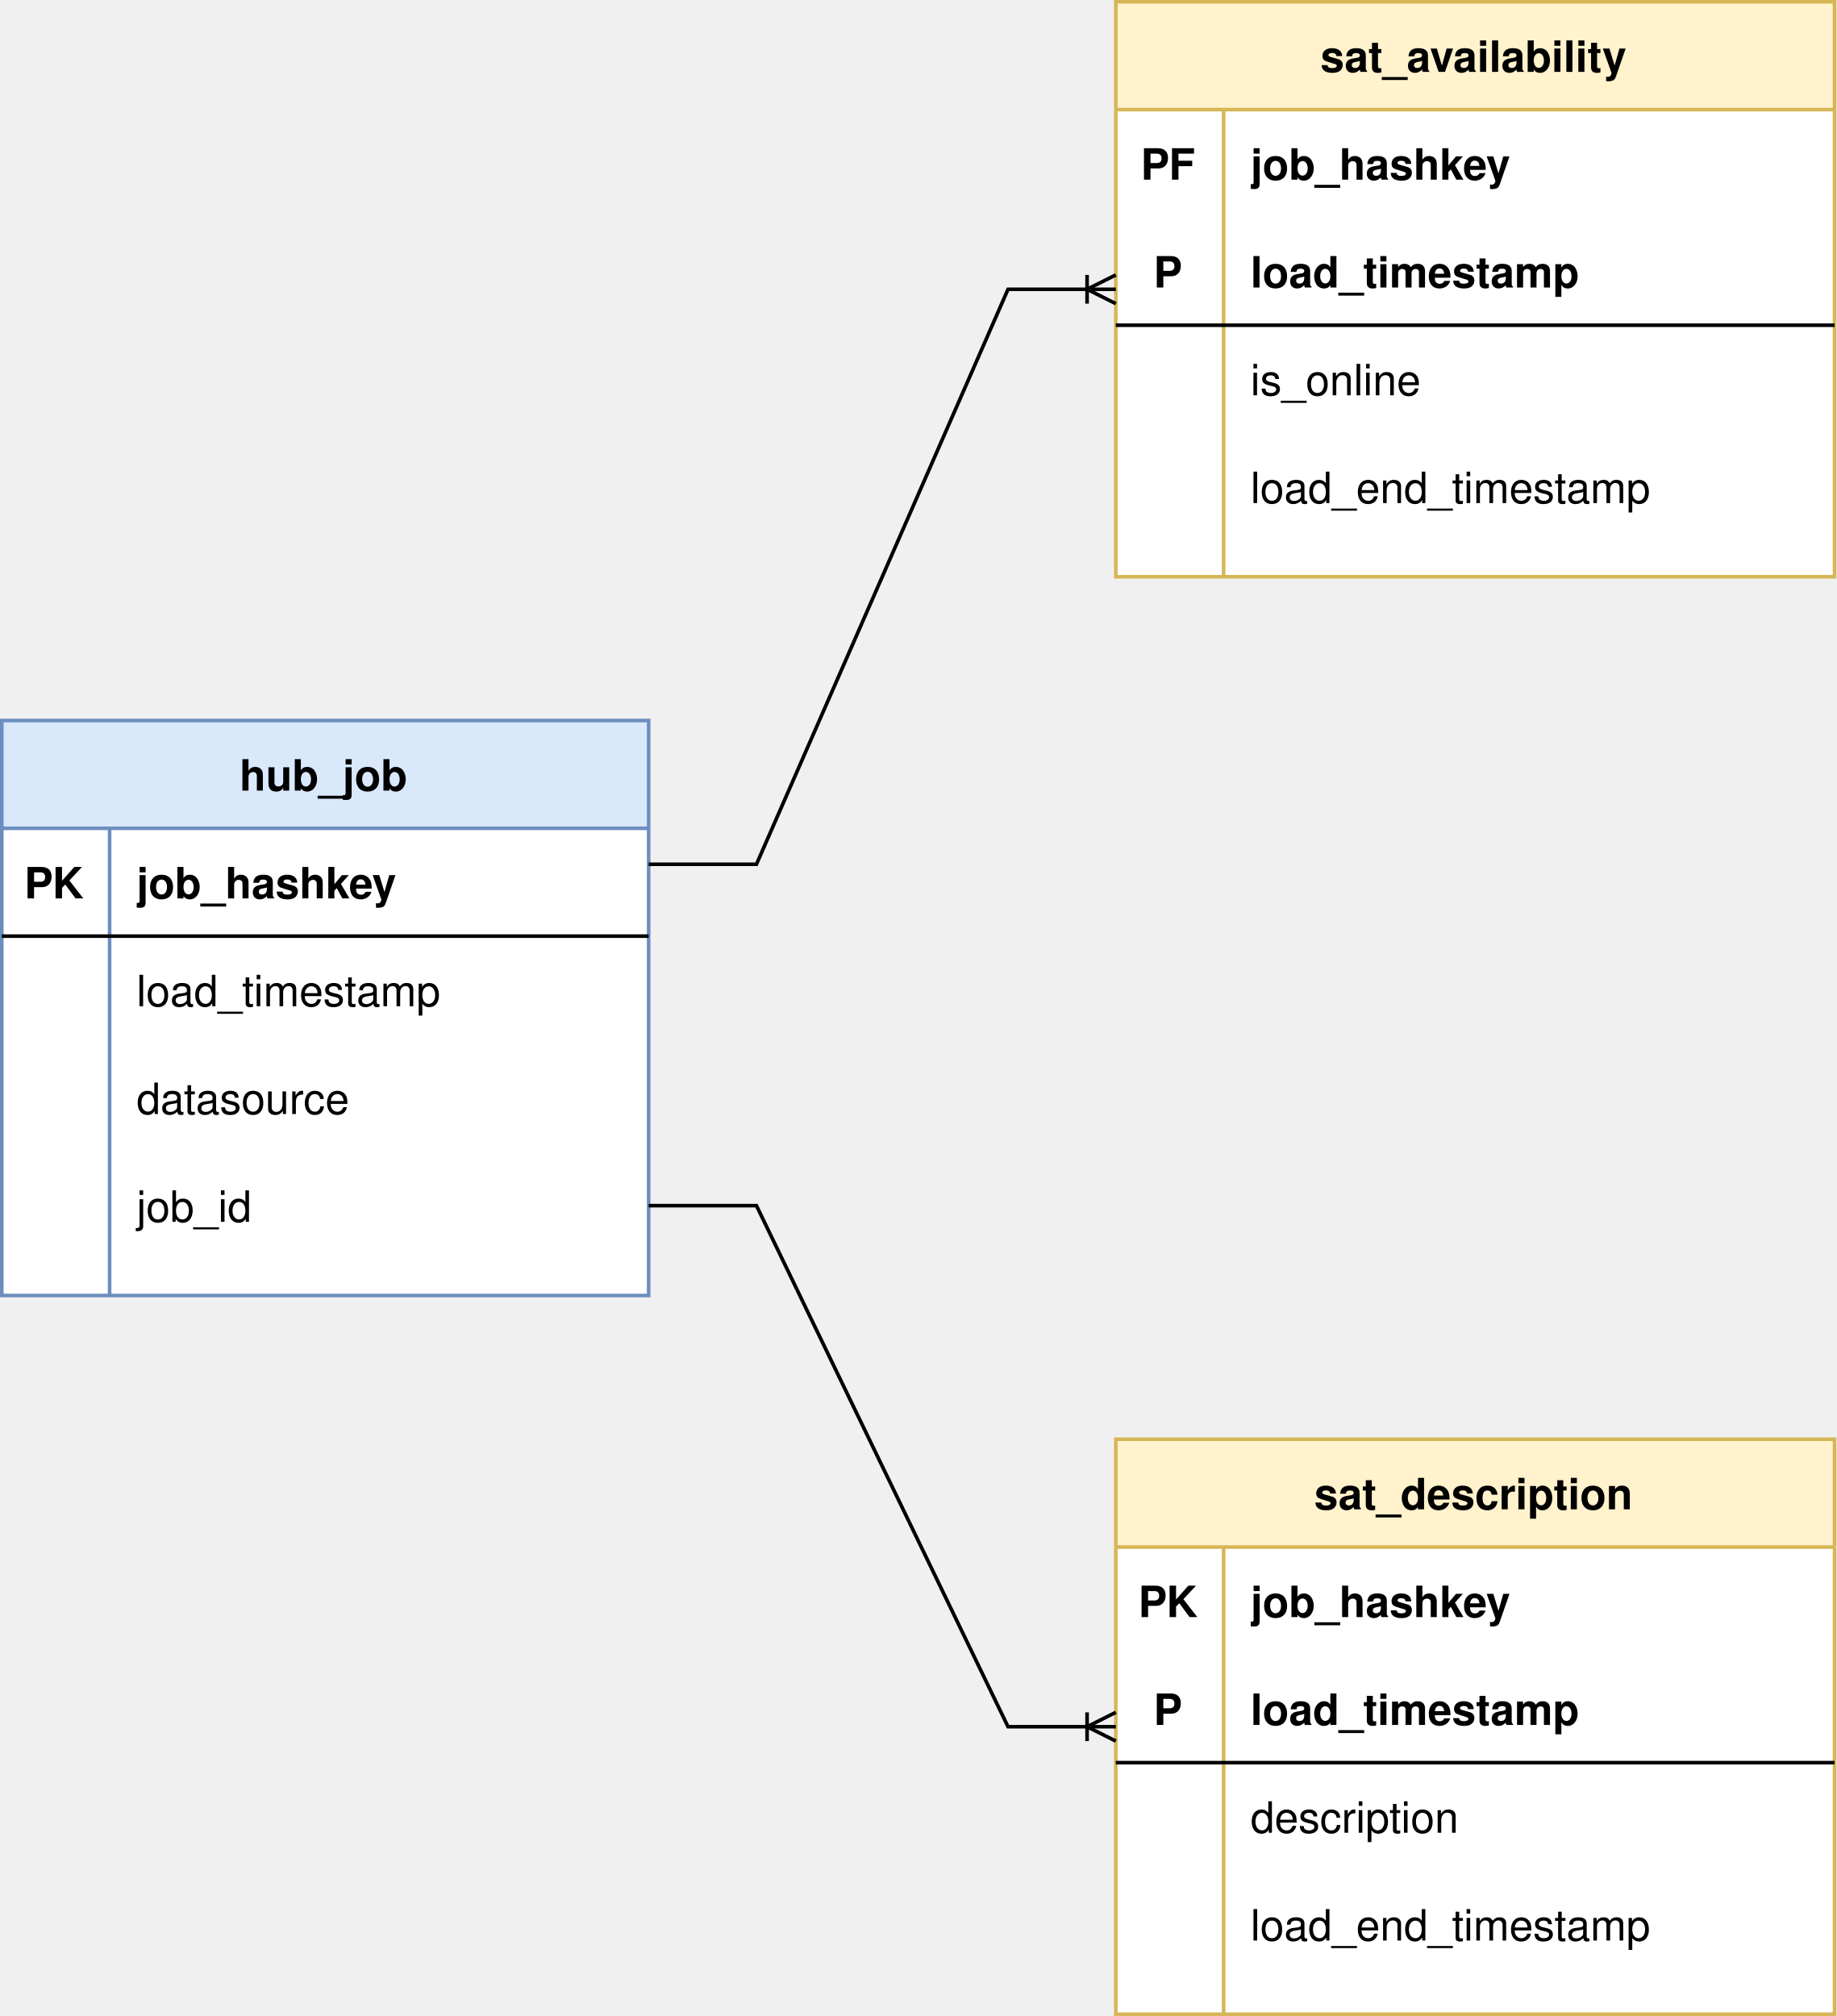
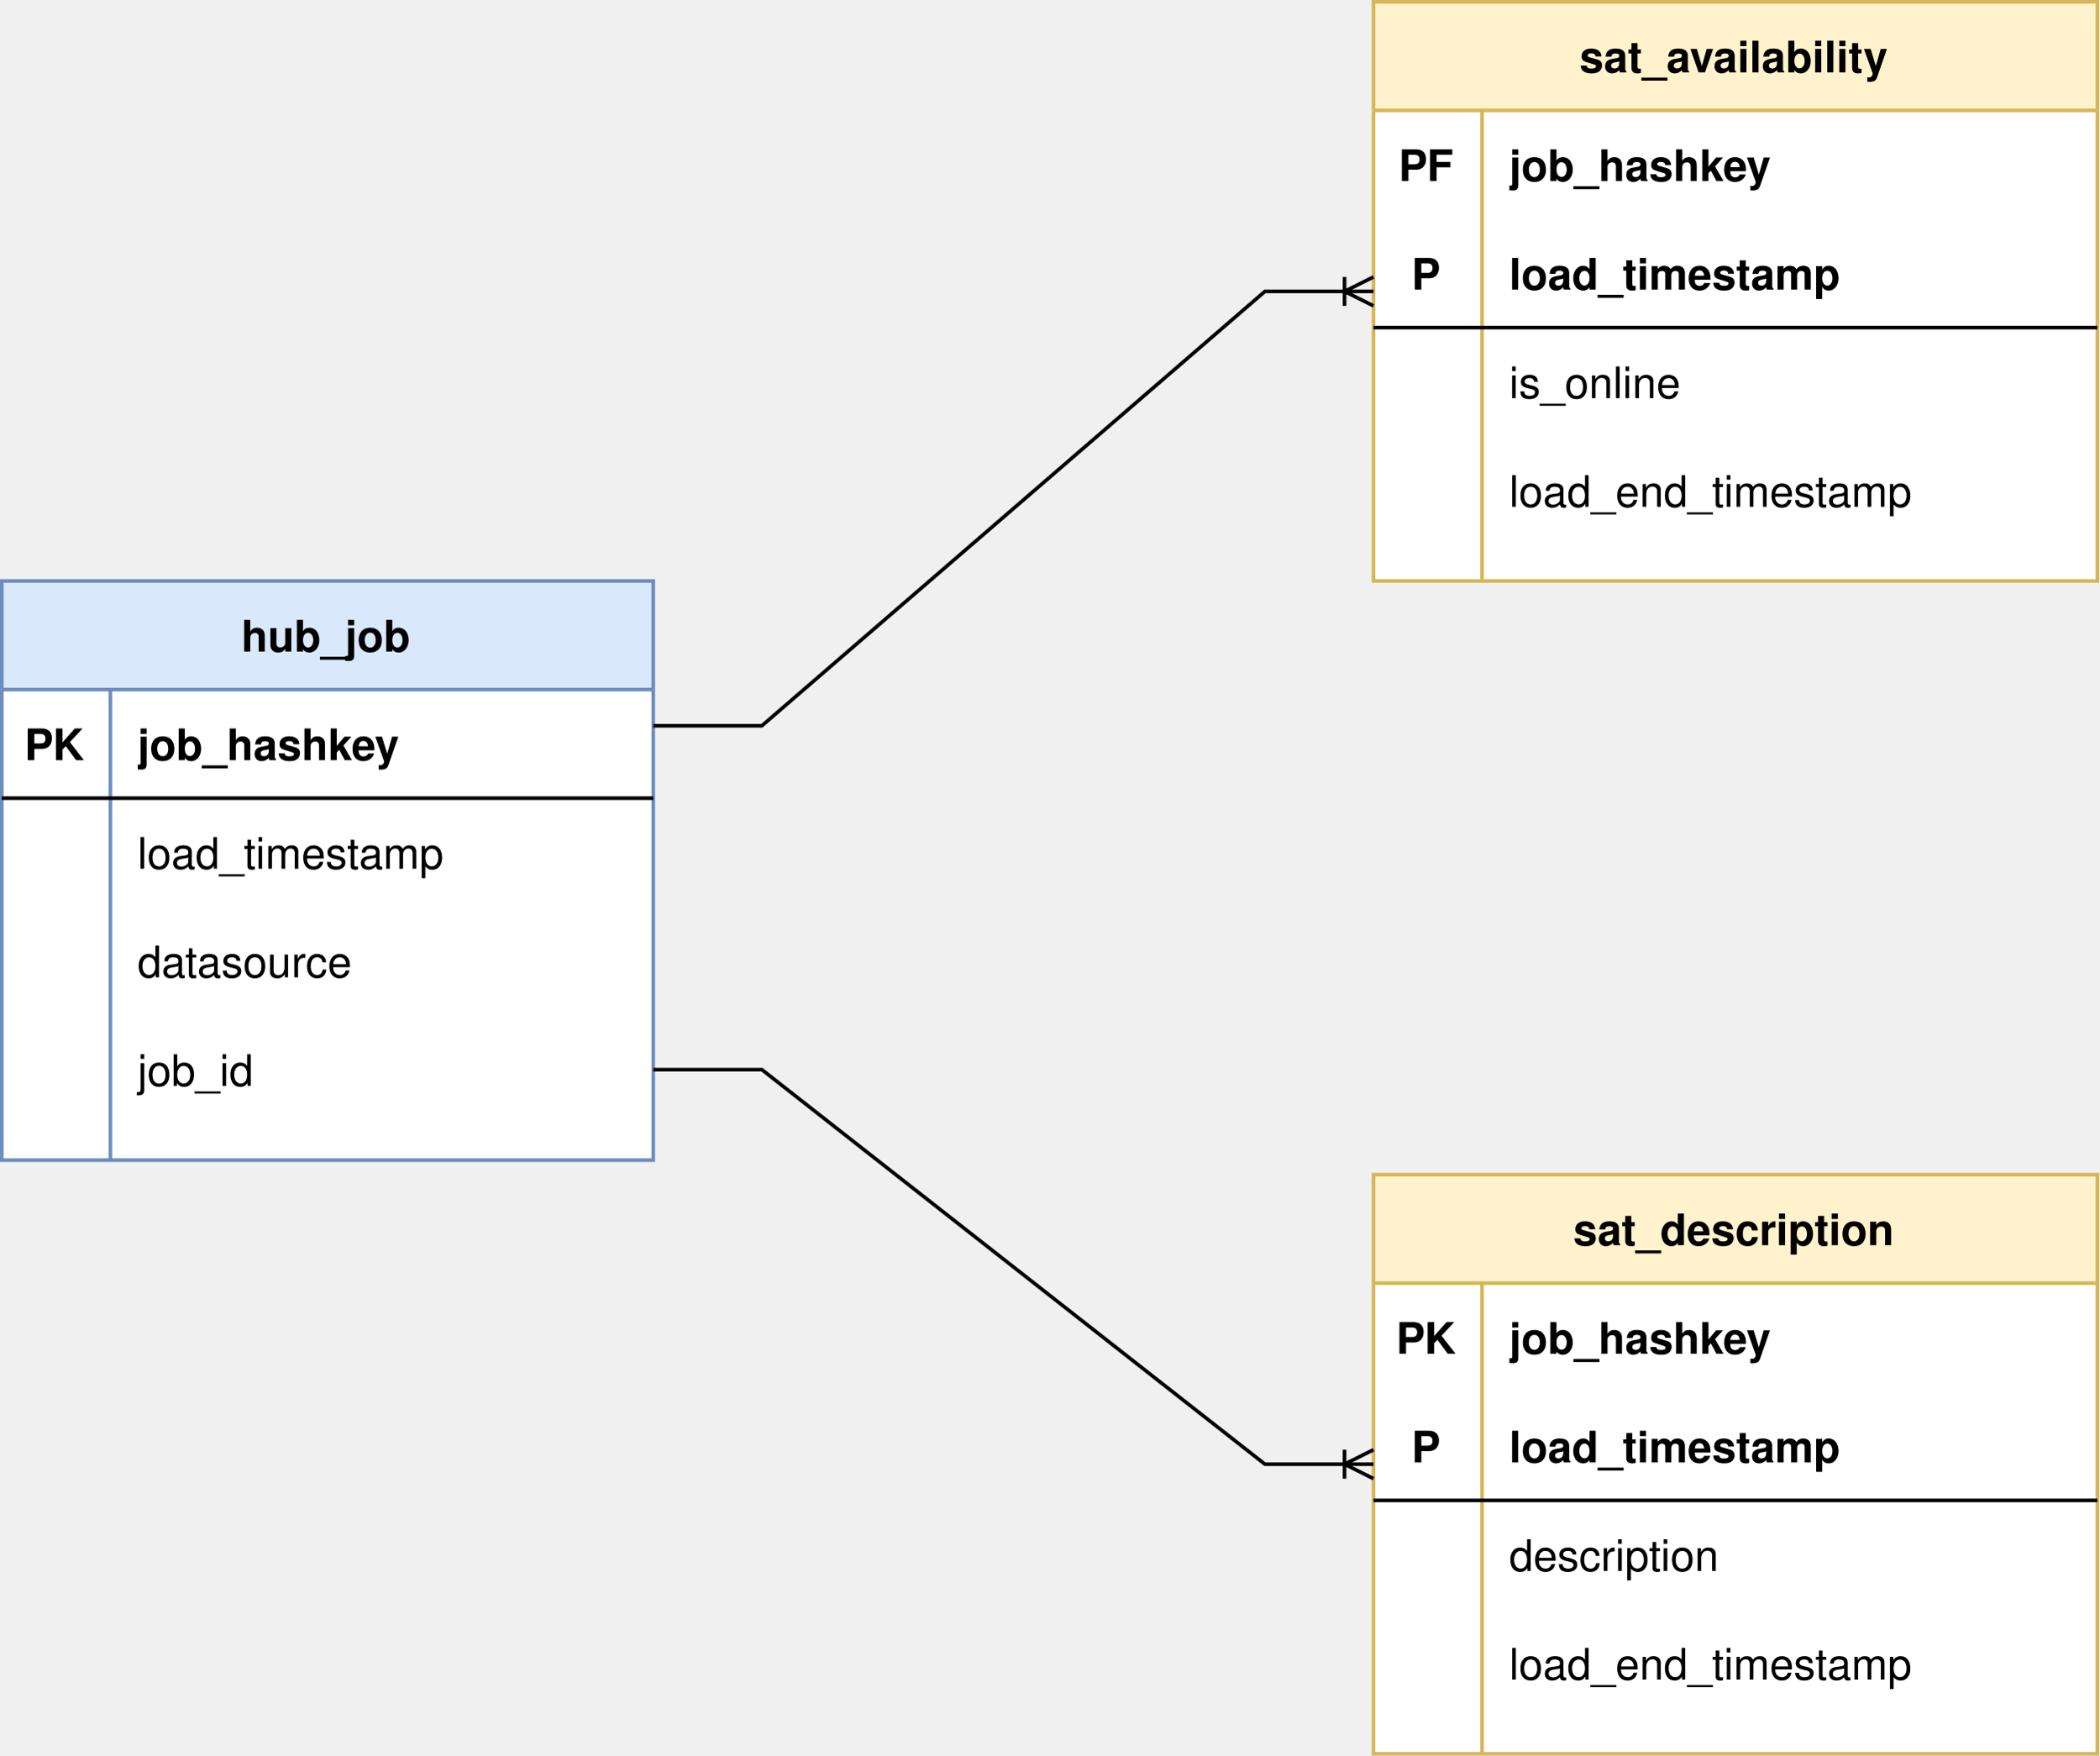
- <svg xmlns="http://www.w3.org/2000/svg" version="1.1" width="511px" height="561px" viewBox="-0.5 -0.5 511 561" content="&lt;mxfile host=&quot;drawio-plugin&quot; modified=&quot;2021-11-23T22:25:54.082Z&quot; agent=&quot;5.0 (Macintosh; Intel Mac OS X 12_0_1) AppleWebKit/537.36 (KHTML, like Gecko) Chrome/89.0.439.114 Safari/537.36&quot; etag=&quot;wmVFJbtbPdXo0GLmHHzP&quot; version=&quot;14.7.4&quot; type=&quot;embed&quot;&gt;&lt;diagram id=&quot;11zEsAdesDTtJvo0_wrY&quot; name=&quot;Page-1&quot;&gt;7Vxbk6I4FP41Pu4UF0F9bG2d3Vqnqrd7amf3yYoSJdORUBBv8+s3gXCNdsOqiEKX1UVOwiGc8+VLOIfQ0Ufr/VcPuPY3YkHc0RRr39GfO5rW1QfsPxccQoFuqKFg5SErFKUEb+gXFEJFSDfIgn6mISUEU+RmhQviOHBBMzLgeWSXbbYkOHtVF6ygJHhbACxLfyCL2kKqmoOk4neIVra4dF/rhRVrEDUWd+LbwCK7lEgfd/SRRwgNj9b7EcTcdpFdwvMmJ2rjjnnQoUVOIH//Mdk9/dV9Idtf7117tpiO57+pphnq2QK8EbfsAzoDW4AwmCOM6EF0nx4im7A7cfkhBXMuGvoUeFS4TleYgDmDAuRAjwnUoIwxcH0UNA8lNsLWFBzIhkaKotJwifbQeg09x9syJ06ZMl7kypdM+ZvoDK8GGK0cdrxgduBXHHrQZ32ZAp+KFkuE8Yhg4gXd1yeTiTYaBf32yDtM1Vjm3DRMXrNDawwcOMmeuQz+WL1se+GOLfQo3KdEwhdfIVlD6jFbKtHI6AtciIGhRjjZJTDTFCGzUwhTTSEEAtqrWHd8uVc2FICzYjaKr6eruesZ8vXiPqSvp+cuBzAzswMoHJKNY/lpzLGD1K0mogCJpVDZk1B5EoXMCxQBnNxyHm8cNJZH3O/AW0EqBC5BHC7jLfNgjKyUtx3icE2UuKISw2V07pxQStYROoWlYqWBmYwh+zHDjZQvRsdg3R2xspqU2Y839+iIOAyGbLBwHZBhdgc5bnPYFL2RYffJoP4cjYeskz8DXx4MaexlUFDe5X3J5S+Tck4PZgCQOL20P5WcP/NUQ5hBlzggcRtZFnTK+KRX2CcpJ+glfXBk/JfUVsnwHki+/knmMxv49js8Pd9U4/RoPgnbDn0XLJCzmoZnmjlUGNWhYt85NVLV3kVRUkhdBTBhi8eGkf71+N28Nb9r3a7M752R1nlSyjm5ziQfI7YleWYLQ3I4JsCaUbRmaAdrt0E8XwYYjeP5uB81X+3nAXQXxD+4NfGrPfVM71585EMLRfrOXdXH0G0JX+1pkqORPyMORsxHNef6ijDQQG6X44stt1+I2wuHDK9I7ucG6mpN7sU98vjkLofngtU8dO5oRV8RGJrH8gMZHfZmPvtJ5ichcafJIwvA/nIhBehZjbnowzlPDlWQPIodH4Xvj8wEav8IOD5MHp03FQzkoG4dZ/oahO/i0XJOeuaoe68XvouWFenw3Z835vtLpmdi9LZzvabIT+wNTc+UQMUHk75x2Um/iLpKYCI/79eR8GvwaFee8I/ka6omfP1M79b4yS6Bbsv2miIn5u4rT1MREJpH8N37WNHfJcEfyctUTPCGvKJ/HILvtsv5xNHyct4CFPhk4y0eOTFTBgTNI3dFfj2jJfcLkfuxxEzVy/dz8251ZvcYuy27a4qcgePBGnbSAzN7CQA0j9nVAnEZaK1gFCRjtkb08AoxoIg446QmDKWFqRmmVB/adI3F8IWO9cS3V7Hi+JXh4zv5BpwDxwC/MWhFg36P6D/RKez4Xy7/ohmi+LxPtXs+iIKMArGCEUuWAlxNo4noZMso3c4tUZRB1KP7cSKhF1hwCzNd/gBHL3wqSxBqRjGfKObfz2EnvHtxVoIbSVE3p6ir5hSFxpEUXQyAmhw64nvKLOgvPORykJ3kpjvNCtZzS5nRbilLgVIOc9VxvVvTLWXJmL6fLWVsAEguf6ScZQLpdhnMps+jy+Dm5SzLoKJxLyqxtVHTZ4HrEX4N9pjJz8IPuMesfSs1scWJt1LvJnd50T1m7RuqH9DZfXxR4vbh7v9B/DffY6ZpMg/ceORfMNqttV+OSGwhv5JQJKxUE7avCAXNY3f93JfVWnYvlcysmN71c2N3daZ3vf1mRGKLE9+MaMouszJgaCDLFwje3Daxea28Zpzw/jSvGRN8bfKaej6vOTCyKgrnNQdZRdrF8pqsmHyHM2yefMxUH/8H&lt;/diagram&gt;&lt;/mxfile&gt;">
+ <svg xmlns="http://www.w3.org/2000/svg" version="1.1" width="580px" height="485px" viewBox="-0.5 -0.5 580 485" content="&lt;mxfile host=&quot;app.diagrams.net&quot; modified=&quot;2021-11-23T22:28:33.041Z&quot; agent=&quot;5.0 (Macintosh; Intel Mac OS X 10_15_7) AppleWebKit/537.36 (KHTML, like Gecko) Chrome/95.0.464.69 Safari/537.36&quot; etag=&quot;vkzC3Ydr2MuRFl09wTKa&quot; version=&quot;15.8.4&quot; type=&quot;github&quot;&gt;&lt;diagram id=&quot;11zEsAdesDTtJvo0_wrY&quot; name=&quot;Page-1&quot;&gt;7VzbcqM4EP0aP+4UCHx7jB17dmszVdlkai9PLtnIRhMZUSDf5utXAgEG2QmMHQyGlKuCWqIR3UdHohvRMcbr/VcPuvY3aiHSAZq17xiPHQB0E/T4PyE5hJK+boaClYct2SgRvOKfSAo1Kd1gC/mphoxSwrCbFi6o46AFS8mg59FdutmSkvRVXbhCiuB1AYkq/QdbzJZSvTdMKn5HeGXLSw9AP6xYw6ixvBPfhhbdHYmMSccYe5Sy8Gi9HyMijBfZJTxveqY27piHHJbnBPr3H9Pdw1/mM93+fDPt2eJpMv9N70n/bCHZyFv2IZvBLcQEzjHB7CC7zw6RTfiduOKQwbkQjXwGPSZdZ2hcwJ3BIHaQxwV6UCYEuj4OmocSGxPrCR7ohkWKotJoiffIegk9J9pyJz5xZaIolC+58lfZGVENCV45/HjB7SCuOPKQz/vyBH0mWywxIWNKqBd035hOp2A8Dvrt0Td0VGP15r1uT9Ts8JpAB03TZy6DP16v2l66Y4s8hvZHIumLr4iuEfO4LTVZ2xtIXMiBofdkeZfADGhSZh8hLG4IJbRXse74ci98KEBnxW0UX8/QM9frqtfTwYnrGZnLQcLN7ECGRnTjWP4x5vjB0a0mogCJhVDZV1B5FoXcCwxDktxyFm8CNJZH3e/QWyEmBS7FAi6TLfdgjKwjbzvUEZoYdWUlQcvo3DlljK4jdEpLxUoDM3VH/McNN9a+dDtd3t0xL+tJmf9Ec4+NqcNhyAeL0IE4ZndI4DaDTdkbFXYfDOqP0XhIO/kj8GXBcIy9FAqKu3yguPx5WszpwQwAE6cX9qeW8WeWaig36JIEJG5jy0JOEZ/0c/vkyAlGQR+cGP8FtZUyvIeKr3/Q+cyGvv2Gzs835Tg9mk/CtiPfhQvsrJ7CM3sZVHTLQ8W+c26k6v2roiSXuhJgAkyjYaT/efyed3HxafwOTFPl984YdB60Yk6uMsnHiG1JntuiqzicUGjNGF5ztMO12yCeLwKMxvF83I+Kr/azAKoF8Q9vTfx6X7/Qu1cf+cjCkb5LV/UxdFvC1/tAcTT2Z9QhmPuo4lxfEgYayO1qfLHl9itxexyuuyG5XxqoqzS55/fI/ZO7Gp4LVvPIqdGKviQwNI/lhyo67M189oPOz0KipskjC6LBcqEE6HlNbzFAc5EcKiF5ZGjylCh8f2Im0AcnwPFu8uiyqWCoBnWrONNXIHwXj5ZL0jMn3ft54btoWXEcvvvzxnx/zfRMjN52rgea+sTe0PRMAVS8M+l3rzvp51FXCkzU5/0qEn4FHu2KE/6JfE3ZhG9c6N0KP9kl0G3ZHmhqYq5eeZqSgNA8gjfrsaKvJcGfyMuUTPBddUV/PwRvtsv5xNHqct6CDPp04y3uOTFTBATNI3dNfT2jJfcrkfupxEzZy/dL825VZvcYuy27A03NwIlgDT/pjpm9AACax+x6jrgMslYoCpJxW2N2eEEEMkydSVIThtLC1AxXaoxstiZy+CLHehDbq3hx8sLx8Z1+g85BYEDcGLKiQb/H7N/oFH78n5B/AV1ZfNwftXs8yIKKArmCkUuWHFzNoonobMso3S4skZdB9JP7cSKhF1hwi1JdfgdHz2IqSxA6iGI+Ucx/aKZVhHcvz0pwoyjqZRSZIKMoNI6i6GoABGroSOwps5C/8LArQHaWm2qaFazmljJzYCqk19QtZQCoYa4qrncruqUsGdP12VIGgPqIc085ywTS7TIYAPV5p5k5yyKoaNyLSsCsx+uot39J5RcIvwJ7zNRn4TvcY9a+lZrY4sxbqbXJXV51j1n7huo7dFaPL0rcPtz9C8R/8z1mAKg8cOORf8VoN2i/HJHYQn0lIU9YqSJsXxIKmsfuxqUvq7XsXiiZWTK9G5fG7qpM70b7zYjEFme+GdGUXWZFwNBAls8RvLltYvOz8ppxwvvDvGZM8JXJa3az6UhtmFaRO685TCsCV8tr8mLyHc6wefI1U2PyPw==&lt;/diagram&gt;&lt;/mxfile&gt;" resource="https://app.diagrams.net/#Hpetracarrion%2Fjob-market-analytics%2Fmain%2Fdoc%2Fdata-vault-model.drawio.svg">
  <defs>
-     <clipPath id="mx-clip-310-30-30-30-0">
-       <rect x="310" y="30" width="30" height="30" />
+     <clipPath id="mx-clip-379-30-30-30-0">
+       <rect x="379" y="30" width="30" height="30" />
    </clipPath>
-     <clipPath id="mx-clip-346-30-164-30-0">
-       <rect x="346" y="30" width="164" height="30" />
+     <clipPath id="mx-clip-415-30-164-30-0">
+       <rect x="415" y="30" width="164" height="30" />
    </clipPath>
-     <clipPath id="mx-clip-310-60-30-30-0">
-       <rect x="310" y="60" width="30" height="30" />
+     <clipPath id="mx-clip-379-60-30-30-0">
+       <rect x="379" y="60" width="30" height="30" />
    </clipPath>
-     <clipPath id="mx-clip-346-60-164-30-0">
-       <rect x="346" y="60" width="164" height="30" />
+     <clipPath id="mx-clip-415-60-164-30-0">
+       <rect x="415" y="60" width="164" height="30" />
    </clipPath>
-     <clipPath id="mx-clip-346-90-164-30-0">
-       <rect x="346" y="90" width="164" height="30" />
+     <clipPath id="mx-clip-415-90-164-30-0">
+       <rect x="415" y="90" width="164" height="30" />
    </clipPath>
-     <clipPath id="mx-clip-346-120-164-30-0">
-       <rect x="346" y="120" width="164" height="30" />
+     <clipPath id="mx-clip-415-120-164-30-0">
+       <rect x="415" y="120" width="164" height="30" />
    </clipPath>
-     <clipPath id="mx-clip-0-230-30-30-0">
-       <rect x="0" y="230" width="30" height="30" />
+     <clipPath id="mx-clip-0-190-30-30-0">
+       <rect x="0" y="190" width="30" height="30" />
    </clipPath>
-     <clipPath id="mx-clip-36-230-144-30-0">
-       <rect x="36" y="230" width="144" height="30" />
+     <clipPath id="mx-clip-36-190-144-30-0">
+       <rect x="36" y="190" width="144" height="30" />
    </clipPath>
-     <clipPath id="mx-clip-36-260-144-30-0">
-       <rect x="36" y="260" width="144" height="30" />
+     <clipPath id="mx-clip-36-220-144-30-0">
+       <rect x="36" y="220" width="144" height="30" />
    </clipPath>
-     <clipPath id="mx-clip-36-290-144-30-0">
-       <rect x="36" y="290" width="144" height="30" />
+     <clipPath id="mx-clip-36-250-144-30-0">
+       <rect x="36" y="250" width="144" height="30" />
    </clipPath>
-     <clipPath id="mx-clip-36-320-144-30-0">
-       <rect x="36" y="320" width="144" height="30" />
+     <clipPath id="mx-clip-36-280-144-30-0">
+       <rect x="36" y="280" width="144" height="30" />
    </clipPath>
-     <clipPath id="mx-clip-310-430-30-30-0">
-       <rect x="310" y="430" width="30" height="30" />
+     <clipPath id="mx-clip-379-354-30-30-0">
+       <rect x="379" y="354" width="30" height="30" />
    </clipPath>
-     <clipPath id="mx-clip-346-430-164-30-0">
-       <rect x="346" y="430" width="164" height="30" />
+     <clipPath id="mx-clip-415-354-164-30-0">
+       <rect x="415" y="354" width="164" height="30" />
    </clipPath>
-     <clipPath id="mx-clip-310-460-30-30-0">
-       <rect x="310" y="460" width="30" height="30" />
+     <clipPath id="mx-clip-379-384-30-30-0">
+       <rect x="379" y="384" width="30" height="30" />
    </clipPath>
-     <clipPath id="mx-clip-346-460-164-30-0">
-       <rect x="346" y="460" width="164" height="30" />
+     <clipPath id="mx-clip-415-384-164-30-0">
+       <rect x="415" y="384" width="164" height="30" />
    </clipPath>
-     <clipPath id="mx-clip-346-490-164-30-0">
-       <rect x="346" y="490" width="164" height="30" />
+     <clipPath id="mx-clip-415-414-164-30-0">
+       <rect x="415" y="414" width="164" height="30" />
    </clipPath>
-     <clipPath id="mx-clip-346-520-164-30-0">
-       <rect x="346" y="520" width="164" height="30" />
+     <clipPath id="mx-clip-415-444-164-30-0">
+       <rect x="415" y="444" width="164" height="30" />
    </clipPath>
  </defs>
  <g>
-     <path d="M 310 30 L 310 0 L 510 0 L 510 30" fill="#fff2cc" stroke="#d6b656" stroke-miterlimit="10" pointer-events="all" />
-     <path d="M 310 30 L 310 160 L 510 160 L 510 30" fill="#ffffff" stroke="#d6b656" stroke-miterlimit="10" pointer-events="all" />
-     <path d="M 310 30 L 510 30" fill="none" stroke="#d6b656" stroke-miterlimit="10" pointer-events="all" />
-     <path d="M 340 30 L 340 160" fill="none" stroke="#d6b656" stroke-miterlimit="10" pointer-events="all" />
-     <g fill="#000000" font-family="Helvetica" font-weight="bold" text-anchor="middle" font-size="12px">
-       <text x="409.5" y="19.5">sat_availability</text>
+     <path d="M 379 30 L 379 0 L 579 0 L 579 30" fill="#fff2cc" stroke="#d6b656" stroke-miterlimit="10" pointer-events="all" />
+     <path d="M 379 30 L 379 160 L 579 160 L 579 30" fill="#ffffff" stroke="#d6b656" stroke-miterlimit="10" pointer-events="all" />
+     <path d="M 379 30 L 579 30" fill="none" stroke="#d6b656" stroke-miterlimit="10" pointer-events="all" />
+     <path d="M 409 30 L 409 160" fill="none" stroke="#d6b656" stroke-miterlimit="10" pointer-events="all" />
+     <g fill="rgba(0, 0, 0, 1)" font-family="Helvetica" font-weight="bold" text-anchor="middle" font-size="12px">
+       <text x="478.5" y="19.5">sat_availability</text>
    </g>
-     <path d="M 310 30 M 340 30 M 340 60 M 310 60" fill="none" stroke="#000000" stroke-miterlimit="10" pointer-events="none" />
-     <g fill="#000000" font-family="Helvetica" font-weight="bold" pointer-events="none" clip-path="url(#mx-clip-310-30-30-30-0)" text-anchor="middle" font-size="12px">
-       <text x="324.5" y="49.5">PF</text>
+     <path d="M 379 30 M 409 30 M 409 60 M 379 60" fill="none" stroke="rgba(0, 0, 0, 1)" stroke-miterlimit="10" pointer-events="none" />
+     <g fill="rgba(0, 0, 0, 1)" font-family="Helvetica" font-weight="bold" pointer-events="none" clip-path="url(#mx-clip-379-30-30-30-0)" text-anchor="middle" font-size="12px">
+       <text x="393.5" y="49.5">PF</text>
    </g>
-     <path d="M 340 30 M 510 30 M 510 60 M 340 60" fill="none" stroke="#000000" stroke-miterlimit="10" pointer-events="none" />
-     <g fill="#000000" font-family="Helvetica" font-weight="bold" text-decoration="underline" pointer-events="none" clip-path="url(#mx-clip-346-30-164-30-0)" font-size="12px">
-       <text x="347.5" y="49.5">job_hashkey</text>
+     <path d="M 409 30 M 579 30 M 579 60 M 409 60" fill="none" stroke="rgba(0, 0, 0, 1)" stroke-miterlimit="10" pointer-events="none" />
+     <g fill="rgba(0, 0, 0, 1)" font-family="Helvetica" font-weight="bold" text-decoration="underline" pointer-events="none" clip-path="url(#mx-clip-415-30-164-30-0)" font-size="12px">
+       <text x="416.5" y="49.5">job_hashkey</text>
    </g>
-     <path d="M 310 60 M 510 60 M 510 90 L 310 90" fill="none" stroke="#000000" stroke-miterlimit="10" pointer-events="none" />
-     <path d="M 310 60 M 340 60 M 340 90 M 310 90" fill="none" stroke="#000000" stroke-miterlimit="10" pointer-events="none" />
-     <g fill="#000000" font-family="Helvetica" font-weight="bold" pointer-events="none" clip-path="url(#mx-clip-310-60-30-30-0)" text-anchor="middle" font-size="12px">
-       <text x="324.5" y="79.5">P </text>
+     <path d="M 379 60 M 579 60 M 579 90 L 379 90" fill="none" stroke="rgba(0, 0, 0, 1)" stroke-miterlimit="10" pointer-events="none" />
+     <path d="M 379 60 M 409 60 M 409 90 M 379 90" fill="none" stroke="rgba(0, 0, 0, 1)" stroke-miterlimit="10" pointer-events="none" />
+     <g fill="rgba(0, 0, 0, 1)" font-family="Helvetica" font-weight="bold" pointer-events="none" clip-path="url(#mx-clip-379-60-30-30-0)" text-anchor="middle" font-size="12px">
+       <text x="393.5" y="79.5">P </text>
    </g>
-     <path d="M 340 60 M 510 60 M 510 90 M 340 90" fill="none" stroke="#000000" stroke-miterlimit="10" pointer-events="none" />
-     <g fill="#000000" font-family="Helvetica" font-weight="bold" text-decoration="underline" pointer-events="none" clip-path="url(#mx-clip-346-60-164-30-0)" font-size="12px">
-       <text x="347.5" y="79.5">load_timestamp</text>
+     <path d="M 409 60 M 579 60 M 579 90 M 409 90" fill="none" stroke="rgba(0, 0, 0, 1)" stroke-miterlimit="10" pointer-events="none" />
+     <g fill="rgba(0, 0, 0, 1)" font-family="Helvetica" font-weight="bold" text-decoration="underline" pointer-events="none" clip-path="url(#mx-clip-415-60-164-30-0)" font-size="12px">
+       <text x="416.5" y="79.5">load_timestamp</text>
    </g>
-     <path d="M 310 90 M 510 90 M 510 120 M 310 120" fill="none" stroke="#000000" stroke-miterlimit="10" pointer-events="none" />
-     <path d="M 310 90 M 340 90 M 340 120 M 310 120" fill="none" stroke="#000000" stroke-miterlimit="10" pointer-events="none" />
-     <path d="M 340 90 M 510 90 M 510 120 M 340 120" fill="none" stroke="#000000" stroke-miterlimit="10" pointer-events="none" />
-     <g fill="#000000" font-family="Helvetica" pointer-events="none" clip-path="url(#mx-clip-346-90-164-30-0)" font-size="12px">
-       <text x="347.5" y="109.5">is_online</text>
+     <path d="M 379 90 M 579 90 M 579 120 M 379 120" fill="none" stroke="rgba(0, 0, 0, 1)" stroke-miterlimit="10" pointer-events="none" />
+     <path d="M 379 90 M 409 90 M 409 120 M 379 120" fill="none" stroke="rgba(0, 0, 0, 1)" stroke-miterlimit="10" pointer-events="none" />
+     <path d="M 409 90 M 579 90 M 579 120 M 409 120" fill="none" stroke="rgba(0, 0, 0, 1)" stroke-miterlimit="10" pointer-events="none" />
+     <g fill="rgba(0, 0, 0, 1)" font-family="Helvetica" pointer-events="none" clip-path="url(#mx-clip-415-90-164-30-0)" font-size="12px">
+       <text x="416.5" y="109.5">is_online</text>
    </g>
-     <path d="M 310 120 M 510 120 M 510 150 M 310 150" fill="none" stroke="#000000" stroke-miterlimit="10" pointer-events="none" />
-     <path d="M 310 120 M 340 120 M 340 150 M 310 150" fill="none" stroke="#000000" stroke-miterlimit="10" pointer-events="none" />
-     <path d="M 340 120 M 510 120 M 510 150 M 340 150" fill="none" stroke="#000000" stroke-miterlimit="10" pointer-events="none" />
-     <g fill="#000000" font-family="Helvetica" pointer-events="none" clip-path="url(#mx-clip-346-120-164-30-0)" font-size="12px">
-       <text x="347.5" y="139.5">load_end_timestamp</text>
+     <path d="M 379 120 M 579 120 M 579 150 M 379 150" fill="none" stroke="rgba(0, 0, 0, 1)" stroke-miterlimit="10" pointer-events="none" />
+     <path d="M 379 120 M 409 120 M 409 150 M 379 150" fill="none" stroke="rgba(0, 0, 0, 1)" stroke-miterlimit="10" pointer-events="none" />
+     <path d="M 409 120 M 579 120 M 579 150 M 409 150" fill="none" stroke="rgba(0, 0, 0, 1)" stroke-miterlimit="10" pointer-events="none" />
+     <g fill="rgba(0, 0, 0, 1)" font-family="Helvetica" pointer-events="none" clip-path="url(#mx-clip-415-120-164-30-0)" font-size="12px">
+       <text x="416.5" y="139.5">load_end_timestamp</text>
    </g>
-     <path d="M 0 230 L 0 200 L 180 200 L 180 230" fill="#dae8fc" stroke="#6c8ebf" stroke-miterlimit="10" pointer-events="none" />
-     <path d="M 0 230 L 0 360 L 180 360 L 180 230" fill="#ffffff" stroke="#6c8ebf" stroke-miterlimit="10" pointer-events="none" />
-     <path d="M 0 230 L 180 230" fill="none" stroke="#6c8ebf" stroke-miterlimit="10" pointer-events="none" />
-     <path d="M 30 230 L 30 360" fill="none" stroke="#6c8ebf" stroke-miterlimit="10" pointer-events="none" />
-     <g fill="#000000" font-family="Helvetica" font-weight="bold" pointer-events="none" text-anchor="middle" font-size="12px">
-       <text x="89.5" y="219.5">hub_job</text>
+     <path d="M 0 190 L 0 160 L 180 160 L 180 190" fill="#dae8fc" stroke="#6c8ebf" stroke-miterlimit="10" pointer-events="none" />
+     <path d="M 0 190 L 0 320 L 180 320 L 180 190" fill="#ffffff" stroke="#6c8ebf" stroke-miterlimit="10" pointer-events="none" />
+     <path d="M 0 190 L 180 190" fill="none" stroke="#6c8ebf" stroke-miterlimit="10" pointer-events="none" />
+     <path d="M 30 190 L 30 320" fill="none" stroke="#6c8ebf" stroke-miterlimit="10" pointer-events="none" />
+     <g fill="rgba(0, 0, 0, 1)" font-family="Helvetica" font-weight="bold" pointer-events="none" text-anchor="middle" font-size="12px">
+       <text x="89.5" y="179.5">hub_job</text>
    </g>
-     <path d="M 0 230 M 180 230 M 180 260 L 0 260" fill="none" stroke="#000000" stroke-miterlimit="10" pointer-events="none" />
-     <path d="M 0 230 M 30 230 M 30 260 M 0 260" fill="none" stroke="#000000" stroke-miterlimit="10" pointer-events="none" />
-     <g fill="#000000" font-family="Helvetica" font-weight="bold" pointer-events="none" clip-path="url(#mx-clip-0-230-30-30-0)" text-anchor="middle" font-size="12px">
-       <text x="14.5" y="249.5">PK</text>
+     <path d="M 0 190 M 180 190 M 180 220 L 0 220" fill="none" stroke="rgba(0, 0, 0, 1)" stroke-miterlimit="10" pointer-events="none" />
+     <path d="M 0 190 M 30 190 M 30 220 M 0 220" fill="none" stroke="rgba(0, 0, 0, 1)" stroke-miterlimit="10" pointer-events="none" />
+     <g fill="rgba(0, 0, 0, 1)" font-family="Helvetica" font-weight="bold" pointer-events="none" clip-path="url(#mx-clip-0-190-30-30-0)" text-anchor="middle" font-size="12px">
+       <text x="14.5" y="209.5">PK</text>
    </g>
-     <path d="M 30 230 M 180 230 M 180 260 M 30 260" fill="none" stroke="#000000" stroke-miterlimit="10" pointer-events="none" />
-     <g fill="#000000" font-family="Helvetica" font-weight="bold" text-decoration="underline" pointer-events="none" clip-path="url(#mx-clip-36-230-144-30-0)" font-size="12px">
-       <text x="37.5" y="249.5">job_hashkey</text>
+     <path d="M 30 190 M 180 190 M 180 220 M 30 220" fill="none" stroke="rgba(0, 0, 0, 1)" stroke-miterlimit="10" pointer-events="none" />
+     <g fill="rgba(0, 0, 0, 1)" font-family="Helvetica" font-weight="bold" text-decoration="underline" pointer-events="none" clip-path="url(#mx-clip-36-190-144-30-0)" font-size="12px">
+       <text x="37.5" y="209.5">job_hashkey</text>
    </g>
-     <path d="M 0 260 M 180 260 M 180 290 M 0 290" fill="none" stroke="#000000" stroke-miterlimit="10" pointer-events="none" />
-     <path d="M 0 260 M 30 260 M 30 290 M 0 290" fill="none" stroke="#000000" stroke-miterlimit="10" pointer-events="none" />
-     <path d="M 30 260 M 180 260 M 180 290 M 30 290" fill="none" stroke="#000000" stroke-miterlimit="10" pointer-events="none" />
-     <g fill="#000000" font-family="Helvetica" pointer-events="none" clip-path="url(#mx-clip-36-260-144-30-0)" font-size="12px">
-       <text x="37.5" y="279.5">load_timestamp</text>
+     <path d="M 0 220 M 180 220 M 180 250 M 0 250" fill="none" stroke="rgba(0, 0, 0, 1)" stroke-miterlimit="10" pointer-events="none" />
+     <path d="M 0 220 M 30 220 M 30 250 M 0 250" fill="none" stroke="rgba(0, 0, 0, 1)" stroke-miterlimit="10" pointer-events="none" />
+     <path d="M 30 220 M 180 220 M 180 250 M 30 250" fill="none" stroke="rgba(0, 0, 0, 1)" stroke-miterlimit="10" pointer-events="none" />
+     <g fill="rgba(0, 0, 0, 1)" font-family="Helvetica" pointer-events="none" clip-path="url(#mx-clip-36-220-144-30-0)" font-size="12px">
+       <text x="37.5" y="239.5">load_timestamp</text>
    </g>
-     <path d="M 0 290 M 180 290 M 180 320 M 0 320" fill="none" stroke="#000000" stroke-miterlimit="10" pointer-events="none" />
-     <path d="M 0 290 M 30 290 M 30 320 M 0 320" fill="none" stroke="#000000" stroke-miterlimit="10" pointer-events="none" />
-     <path d="M 30 290 M 180 290 M 180 320 M 30 320" fill="none" stroke="#000000" stroke-miterlimit="10" pointer-events="none" />
-     <g fill="#000000" font-family="Helvetica" pointer-events="none" clip-path="url(#mx-clip-36-290-144-30-0)" font-size="12px">
-       <text x="37.5" y="309.5">datasource</text>
+     <path d="M 0 250 M 180 250 M 180 280 M 0 280" fill="none" stroke="rgba(0, 0, 0, 1)" stroke-miterlimit="10" pointer-events="none" />
+     <path d="M 0 250 M 30 250 M 30 280 M 0 280" fill="none" stroke="rgba(0, 0, 0, 1)" stroke-miterlimit="10" pointer-events="none" />
+     <path d="M 30 250 M 180 250 M 180 280 M 30 280" fill="none" stroke="rgba(0, 0, 0, 1)" stroke-miterlimit="10" pointer-events="none" />
+     <g fill="rgba(0, 0, 0, 1)" font-family="Helvetica" pointer-events="none" clip-path="url(#mx-clip-36-250-144-30-0)" font-size="12px">
+       <text x="37.5" y="269.5">datasource</text>
    </g>
-     <path d="M 0 320 M 180 320 M 180 350 M 0 350" fill="none" stroke="#000000" stroke-miterlimit="10" pointer-events="none" />
-     <path d="M 0 320 M 30 320 M 30 350 M 0 350" fill="none" stroke="#000000" stroke-miterlimit="10" pointer-events="none" />
-     <path d="M 30 320 M 180 320 M 180 350 M 30 350" fill="none" stroke="#000000" stroke-miterlimit="10" pointer-events="none" />
-     <g fill="#000000" font-family="Helvetica" pointer-events="none" clip-path="url(#mx-clip-36-320-144-30-0)" font-size="12px">
-       <text x="37.5" y="339.5">job_id</text>
+     <path d="M 0 280 M 180 280 M 180 310 M 0 310" fill="none" stroke="rgba(0, 0, 0, 1)" stroke-miterlimit="10" pointer-events="none" />
+     <path d="M 0 280 M 30 280 M 30 310 M 0 310" fill="none" stroke="rgba(0, 0, 0, 1)" stroke-miterlimit="10" pointer-events="none" />
+     <path d="M 30 280 M 180 280 M 180 310 M 30 310" fill="none" stroke="rgba(0, 0, 0, 1)" stroke-miterlimit="10" pointer-events="none" />
+     <g fill="rgba(0, 0, 0, 1)" font-family="Helvetica" pointer-events="none" clip-path="url(#mx-clip-36-280-144-30-0)" font-size="12px">
+       <text x="37.5" y="299.5">job_id</text>
    </g>
-     <path d="M 180 240 L 210 240 L 280 80 L 310 80" fill="none" stroke="#000000" stroke-miterlimit="10" pointer-events="none" />
-     <path d="M 302 84 L 302 76 M 310 76 L 302 80 L 310 84" fill="none" stroke="#000000" stroke-miterlimit="10" pointer-events="none" />
-     <path d="M 310 430 L 310 400 L 510 400 L 510 430" fill="#fff2cc" stroke="#d6b656" stroke-miterlimit="10" pointer-events="none" />
-     <path d="M 310 430 L 310 560 L 510 560 L 510 430" fill="#ffffff" stroke="#d6b656" stroke-miterlimit="10" pointer-events="none" />
-     <path d="M 310 430 L 510 430" fill="none" stroke="#d6b656" stroke-miterlimit="10" pointer-events="none" />
-     <path d="M 340 430 L 340 560" fill="none" stroke="#d6b656" stroke-miterlimit="10" pointer-events="none" />
-     <g fill="#000000" font-family="Helvetica" font-weight="bold" pointer-events="none" text-anchor="middle" font-size="12px">
-       <text x="409.5" y="419.5">sat_description</text>
+     <path d="M 180 200 L 210 200 L 349 80 L 379 80" fill="none" stroke="rgba(0, 0, 0, 1)" stroke-miterlimit="10" pointer-events="none" />
+     <path d="M 371 84 L 371 76 M 379 76 L 371 80 L 379 84" fill="none" stroke="rgba(0, 0, 0, 1)" stroke-miterlimit="10" pointer-events="none" />
+     <path d="M 379 354 L 379 324 L 579 324 L 579 354" fill="#fff2cc" stroke="#d6b656" stroke-miterlimit="10" pointer-events="none" />
+     <path d="M 379 354 L 379 484 L 579 484 L 579 354" fill="#ffffff" stroke="#d6b656" stroke-miterlimit="10" pointer-events="none" />
+     <path d="M 379 354 L 579 354" fill="none" stroke="#d6b656" stroke-miterlimit="10" pointer-events="none" />
+     <path d="M 409 354 L 409 484" fill="none" stroke="#d6b656" stroke-miterlimit="10" pointer-events="none" />
+     <g fill="rgba(0, 0, 0, 1)" font-family="Helvetica" font-weight="bold" pointer-events="none" text-anchor="middle" font-size="12px">
+       <text x="478.5" y="343.5">sat_description</text>
    </g>
-     <path d="M 310 430 M 340 430 M 340 460 M 310 460" fill="none" stroke="#000000" stroke-miterlimit="10" pointer-events="none" />
-     <g fill="#000000" font-family="Helvetica" font-weight="bold" pointer-events="none" clip-path="url(#mx-clip-310-430-30-30-0)" text-anchor="middle" font-size="12px">
-       <text x="324.5" y="449.5">PK</text>
+     <path d="M 379 354 M 409 354 M 409 384 M 379 384" fill="none" stroke="rgba(0, 0, 0, 1)" stroke-miterlimit="10" pointer-events="none" />
+     <g fill="rgba(0, 0, 0, 1)" font-family="Helvetica" font-weight="bold" pointer-events="none" clip-path="url(#mx-clip-379-354-30-30-0)" text-anchor="middle" font-size="12px">
+       <text x="393.5" y="373.5">PK</text>
    </g>
-     <path d="M 340 430 M 510 430 M 510 460 M 340 460" fill="none" stroke="#000000" stroke-miterlimit="10" pointer-events="none" />
-     <g fill="#000000" font-family="Helvetica" font-weight="bold" text-decoration="underline" pointer-events="none" clip-path="url(#mx-clip-346-430-164-30-0)" font-size="12px">
-       <text x="347.5" y="449.5">job_hashkey</text>
+     <path d="M 409 354 M 579 354 M 579 384 M 409 384" fill="none" stroke="rgba(0, 0, 0, 1)" stroke-miterlimit="10" pointer-events="none" />
+     <g fill="rgba(0, 0, 0, 1)" font-family="Helvetica" font-weight="bold" text-decoration="underline" pointer-events="none" clip-path="url(#mx-clip-415-354-164-30-0)" font-size="12px">
+       <text x="416.5" y="373.5">job_hashkey</text>
    </g>
-     <path d="M 310 460 M 510 460 M 510 490 L 310 490" fill="none" stroke="#000000" stroke-miterlimit="10" pointer-events="none" />
-     <path d="M 310 460 M 340 460 M 340 490 M 310 490" fill="none" stroke="#000000" stroke-miterlimit="10" pointer-events="none" />
-     <g fill="#000000" font-family="Helvetica" font-weight="bold" pointer-events="none" clip-path="url(#mx-clip-310-460-30-30-0)" text-anchor="middle" font-size="12px">
-       <text x="324.5" y="479.5">P </text>
+     <path d="M 379 384 M 579 384 M 579 414 L 379 414" fill="none" stroke="rgba(0, 0, 0, 1)" stroke-miterlimit="10" pointer-events="none" />
+     <path d="M 379 384 M 409 384 M 409 414 M 379 414" fill="none" stroke="rgba(0, 0, 0, 1)" stroke-miterlimit="10" pointer-events="none" />
+     <g fill="rgba(0, 0, 0, 1)" font-family="Helvetica" font-weight="bold" pointer-events="none" clip-path="url(#mx-clip-379-384-30-30-0)" text-anchor="middle" font-size="12px">
+       <text x="393.5" y="403.5">P </text>
    </g>
-     <path d="M 340 460 M 510 460 M 510 490 M 340 490" fill="none" stroke="#000000" stroke-miterlimit="10" pointer-events="none" />
-     <g fill="#000000" font-family="Helvetica" font-weight="bold" text-decoration="underline" pointer-events="none" clip-path="url(#mx-clip-346-460-164-30-0)" font-size="12px">
-       <text x="347.5" y="479.5">load_timestamp</text>
+     <path d="M 409 384 M 579 384 M 579 414 M 409 414" fill="none" stroke="rgba(0, 0, 0, 1)" stroke-miterlimit="10" pointer-events="none" />
+     <g fill="rgba(0, 0, 0, 1)" font-family="Helvetica" font-weight="bold" text-decoration="underline" pointer-events="none" clip-path="url(#mx-clip-415-384-164-30-0)" font-size="12px">
+       <text x="416.5" y="403.5">load_timestamp</text>
    </g>
-     <path d="M 310 490 M 510 490 M 510 520 M 310 520" fill="none" stroke="#000000" stroke-miterlimit="10" pointer-events="none" />
-     <path d="M 310 490 M 340 490 M 340 520 M 310 520" fill="none" stroke="#000000" stroke-miterlimit="10" pointer-events="none" />
-     <path d="M 340 490 M 510 490 M 510 520 M 340 520" fill="none" stroke="#000000" stroke-miterlimit="10" pointer-events="none" />
-     <g fill="#000000" font-family="Helvetica" pointer-events="none" clip-path="url(#mx-clip-346-490-164-30-0)" font-size="12px">
-       <text x="347.5" y="509.5">description</text>
+     <path d="M 379 414 M 579 414 M 579 444 M 379 444" fill="none" stroke="rgba(0, 0, 0, 1)" stroke-miterlimit="10" pointer-events="none" />
+     <path d="M 379 414 M 409 414 M 409 444 M 379 444" fill="none" stroke="rgba(0, 0, 0, 1)" stroke-miterlimit="10" pointer-events="none" />
+     <path d="M 409 414 M 579 414 M 579 444 M 409 444" fill="none" stroke="rgba(0, 0, 0, 1)" stroke-miterlimit="10" pointer-events="none" />
+     <g fill="rgba(0, 0, 0, 1)" font-family="Helvetica" pointer-events="none" clip-path="url(#mx-clip-415-414-164-30-0)" font-size="12px">
+       <text x="416.5" y="433.5">description</text>
    </g>
-     <path d="M 310 520 M 510 520 M 510 550 M 310 550" fill="none" stroke="#000000" stroke-miterlimit="10" pointer-events="none" />
-     <path d="M 310 520 M 340 520 M 340 550 M 310 550" fill="none" stroke="#000000" stroke-miterlimit="10" pointer-events="none" />
-     <path d="M 340 520 M 510 520 M 510 550 M 340 550" fill="none" stroke="#000000" stroke-miterlimit="10" pointer-events="none" />
-     <g fill="#000000" font-family="Helvetica" pointer-events="none" clip-path="url(#mx-clip-346-520-164-30-0)" font-size="12px">
-       <text x="347.5" y="539.5">load_end_timestamp</text>
+     <path d="M 379 444 M 579 444 M 579 474 M 379 474" fill="none" stroke="rgba(0, 0, 0, 1)" stroke-miterlimit="10" pointer-events="none" />
+     <path d="M 379 444 M 409 444 M 409 474 M 379 474" fill="none" stroke="rgba(0, 0, 0, 1)" stroke-miterlimit="10" pointer-events="none" />
+     <path d="M 409 444 M 579 444 M 579 474 M 409 474" fill="none" stroke="rgba(0, 0, 0, 1)" stroke-miterlimit="10" pointer-events="none" />
+     <g fill="rgba(0, 0, 0, 1)" font-family="Helvetica" pointer-events="none" clip-path="url(#mx-clip-415-444-164-30-0)" font-size="12px">
+       <text x="416.5" y="463.5">load_end_timestamp</text>
    </g>
-     <path d="M 180 335 L 210 335 L 280 480 L 310 480" fill="none" stroke="#000000" stroke-miterlimit="10" pointer-events="none" />
-     <path d="M 302 484 L 302 476 M 310 476 L 302 480 L 310 484" fill="none" stroke="#000000" stroke-miterlimit="10" pointer-events="none" />
+     <path d="M 180 295 L 210 295 L 349 404 L 379 404" fill="none" stroke="rgba(0, 0, 0, 1)" stroke-miterlimit="10" pointer-events="none" />
+     <path d="M 371 408 L 371 400 M 379 400 L 371 404 L 379 408" fill="none" stroke="rgba(0, 0, 0, 1)" stroke-miterlimit="10" pointer-events="none" />
  </g>
</svg>
